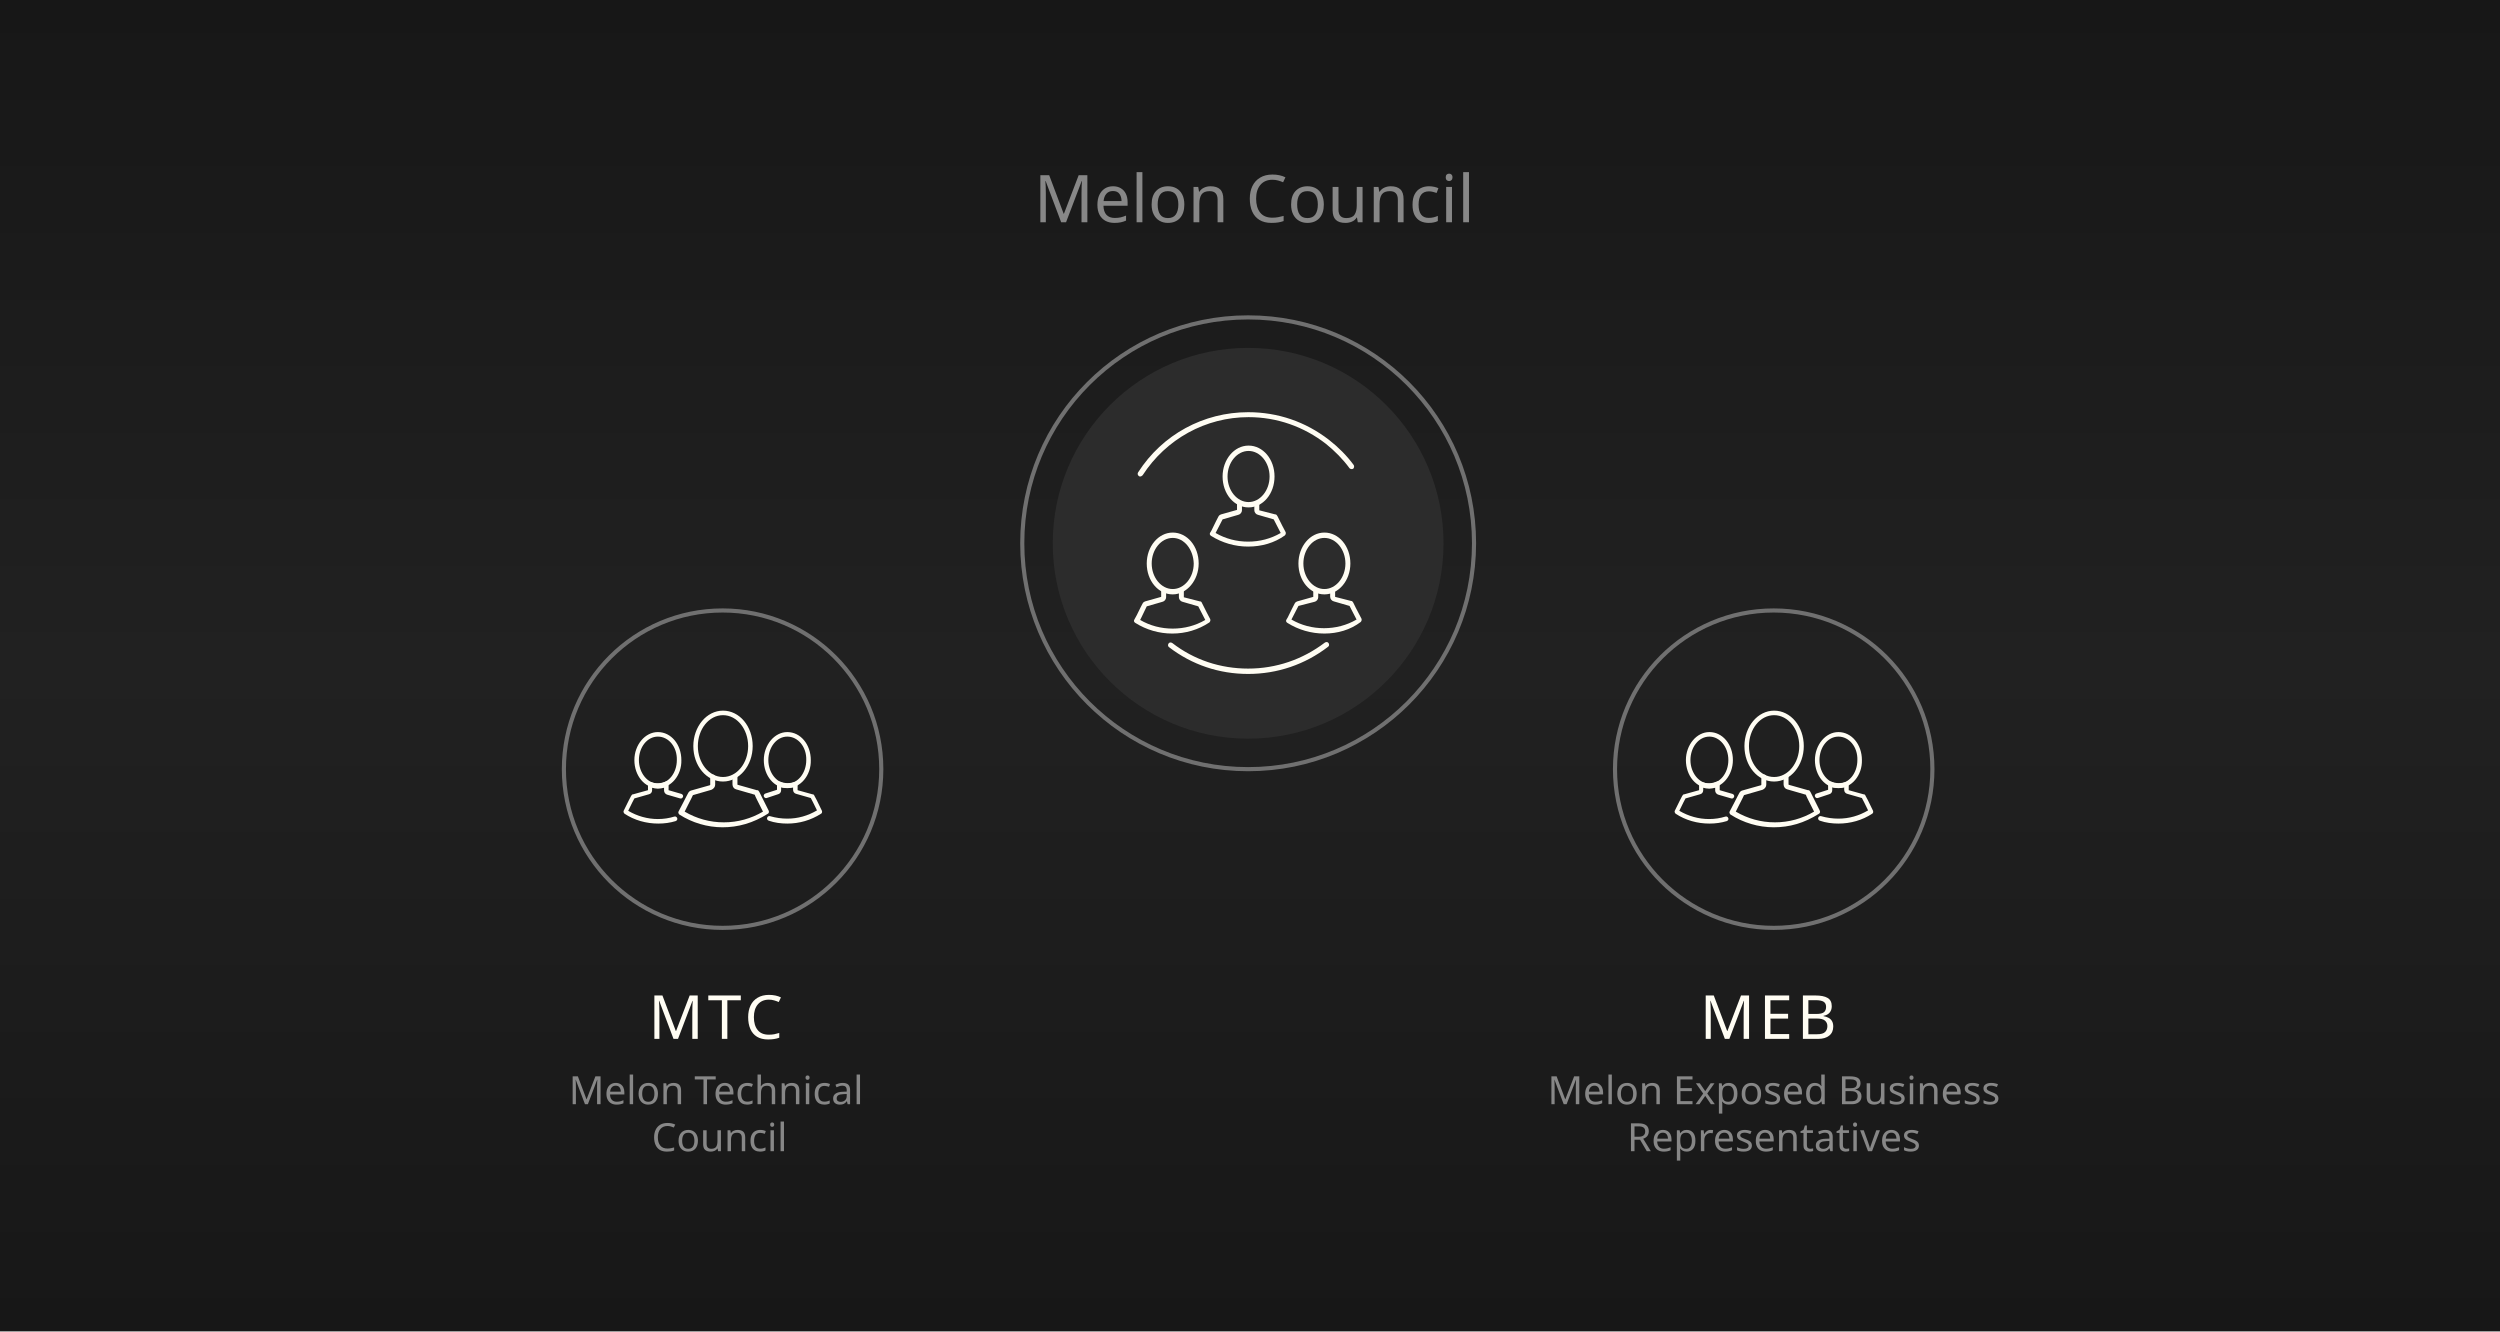
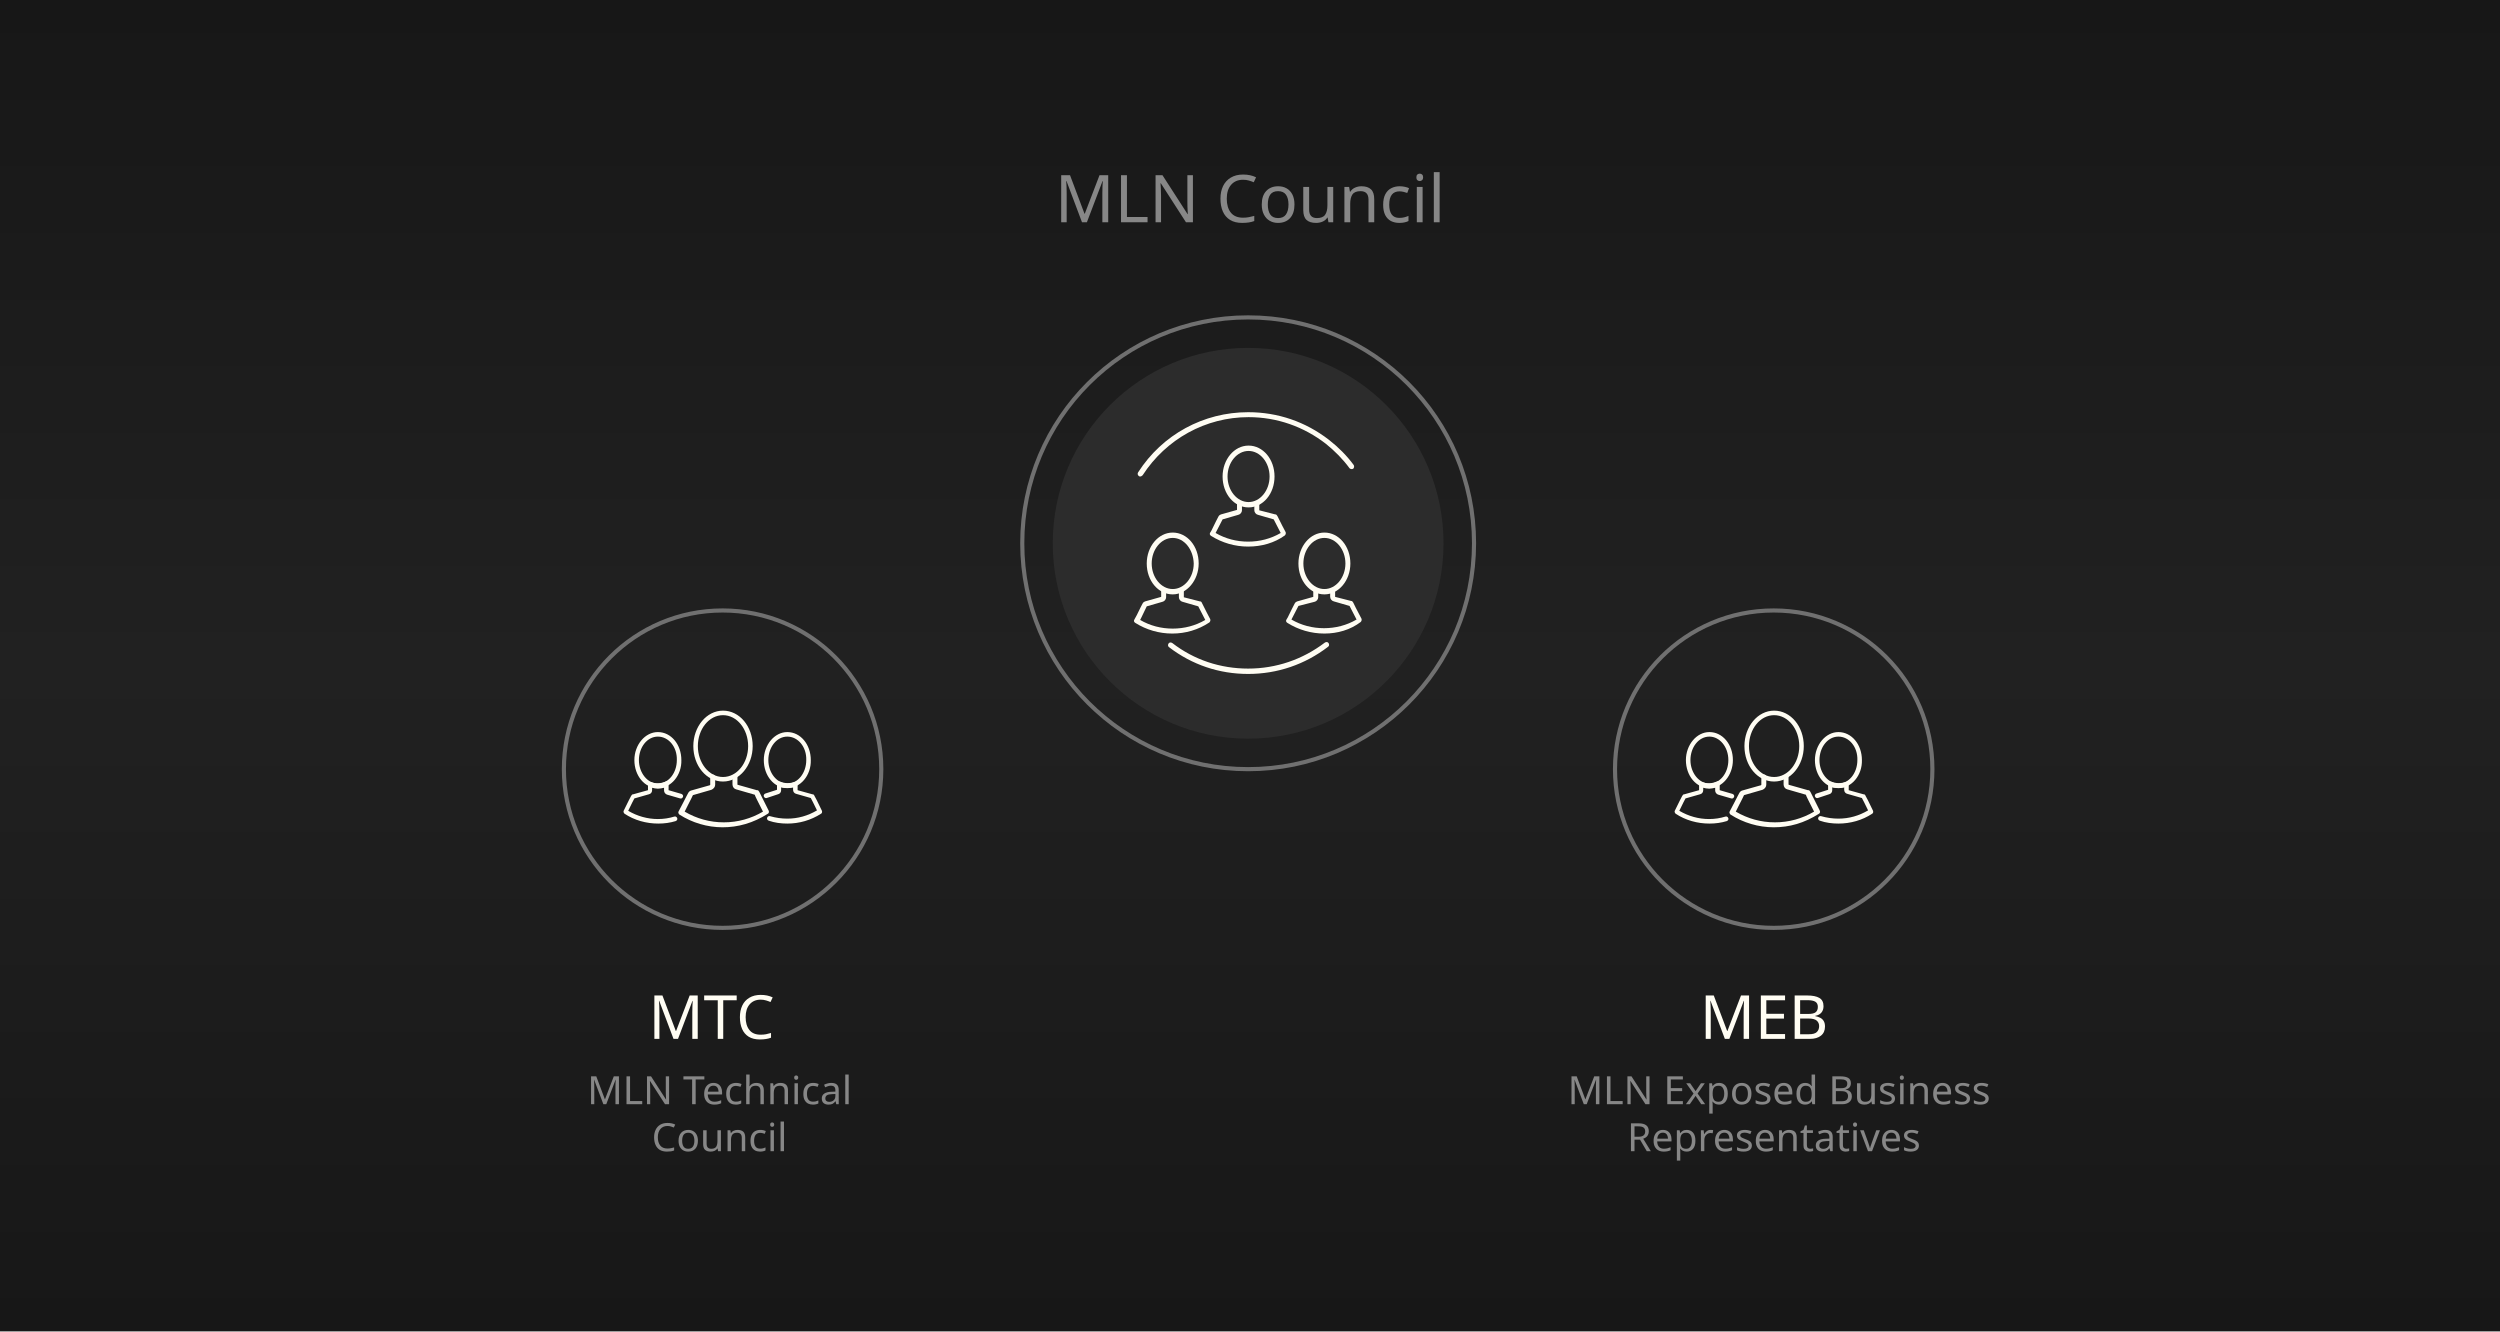
<svg xmlns="http://www.w3.org/2000/svg" version="1.1" id="Layer_1" x="0px" y="0px" viewBox="0 0 606.5 323" style="enable-background:new 0 0 606.5 323;" xml:space="preserve">
  <style type="text/css">
	.st0{display:none;fill:#171717;}
	.st1{display:none;}
	.st2{display:inline;}
	.st3{fill:none;stroke:#2B2B2B;stroke-miterlimit:10;}
	.st4{fill:none;stroke:#2B2B2B;stroke-miterlimit:10;stroke-dasharray:3.002,3.002;}
	.st5{fill:none;stroke:#2B2B2B;stroke-miterlimit:10;stroke-dasharray:3.02,3.02;}
	.st6{fill:none;stroke:#2B2B2B;stroke-miterlimit:10;stroke-dasharray:2.921,2.921;}
	.st7{fill:url(#SVGID_1_);}
	.st8{fill:#878787;}
	.st9{font-family:'SourceSerifPro-Regular';}
	.st10{font-size:16px;}
	.st11{fill:#2C2C2C;}
	.st12{fill:none;stroke:#707070;stroke-miterlimit:10;}
	.st13{fill:#FFFDF3;}
	.st14{font-family:'SourceSerifPro-Semibold';}
	.st15{font-size:14.748px;}
- 	.st16{letter-spacing:1;}
- 	.st17{font-size:9.481px;}
+ 	.st16{font-size:9.481px;}
</style>
  <rect x="-81.7" y="-100.4" class="st0" width="841.9" height="595.3" />
  <g class="st1">
    <g class="st2">
      <polyline class="st3" points="182.1,392.1 182.1,393.6 180.6,393.6   " />
      <line class="st4" x1="177.6" y1="393.6" x2="5" y2="393.6" />
      <polyline class="st3" points="3.5,393.6 2,393.6 2,392.1   " />
      <line class="st5" x1="2" y1="389" x2="2" y2="4" />
      <polyline class="st3" points="2,2.5 2,1 3.5,1   " />
      <line class="st4" x1="6.5" y1="1" x2="179.1" y2="1" />
      <polyline class="st3" points="180.6,1 182.1,1 182.1,2.5   " />
      <line class="st5" x1="182.1" y1="5.5" x2="182.1" y2="390.5" />
    </g>
  </g>
  <g class="st1">
    <g class="st2">
      <polyline class="st3" points="392.5,392.1 392.5,393.6 391,393.6   " />
      <line class="st4" x1="388" y1="393.6" x2="215.4" y2="393.6" />
      <polyline class="st3" points="213.9,393.6 212.4,393.6 212.4,392.1   " />
      <line class="st5" x1="212.4" y1="389" x2="212.4" y2="4" />
      <polyline class="st3" points="212.4,2.5 212.4,1 213.9,1   " />
      <line class="st4" x1="216.9" y1="1" x2="389.5" y2="1" />
      <polyline class="st3" points="391,1 392.5,1 392.5,2.5   " />
      <line class="st5" x1="392.5" y1="5.5" x2="392.5" y2="390.5" />
    </g>
  </g>
  <g class="st1">
    <g class="st2">
      <polyline class="st3" points="534,392.1 534,393.6 532.5,393.6   " />
      <line class="st6" x1="529.6" y1="393.6" x2="425.9" y2="393.6" />
      <polyline class="st3" points="424.4,393.6 422.9,393.6 422.9,392.1   " />
      <line class="st5" x1="422.9" y1="389" x2="422.9" y2="4" />
      <polyline class="st3" points="422.9,2.5 422.9,1 424.4,1   " />
      <line class="st6" x1="427.4" y1="1" x2="531" y2="1" />
      <polyline class="st3" points="532.5,1 534,1 534,2.5   " />
      <line class="st5" x1="534" y1="5.5" x2="534" y2="390.5" />
    </g>
  </g>
  <g class="st1">
    <g class="st2">
      <polyline class="st3" points="676.5,392.1 676.5,393.6 675,393.6   " />
      <line class="st6" x1="672.1" y1="393.6" x2="568.4" y2="393.6" />
      <polyline class="st3" points="566.9,393.6 565.4,393.6 565.4,392.1   " />
      <line class="st5" x1="565.4" y1="389" x2="565.4" y2="4" />
      <polyline class="st3" points="565.4,2.5 565.4,1 566.9,1   " />
      <line class="st6" x1="569.8" y1="1" x2="673.5" y2="1" />
      <polyline class="st3" points="675,1 676.5,1 676.5,2.5   " />
      <line class="st5" x1="676.5" y1="5.5" x2="676.5" y2="390.5" />
    </g>
  </g>
-   <linearGradient id="SVGID_1_" gradientUnits="userSpaceOnUse" x1="303.25" y1="1299.724" x2="303.25" y2="976.724" gradientTransform="matrix(1 0 0 1 0 -976.7244)">
+   <linearGradient id="SVGID_1_" gradientUnits="userSpaceOnUse" x1="303.25" y1="-975.724" x2="303.25" y2="-652.724" gradientTransform="matrix(1 0 0 -1 0 -652.7244)">
    <stop offset="0" style="stop-color:#171717" />
    <stop offset="0.5" style="stop-color:#212121" />
    <stop offset="1" style="stop-color:#171717" />
  </linearGradient>
  <rect class="st7" width="606.5" height="323" />
+   <text transform="matrix(1 0 0 1 255.8989 53.9216)" class="st8 st9 st10">MLN Council</text>
  <g>
-     <text transform="matrix(1 0 0 1 250.8432 53.9216)" class="st8 st9 st10">Melon Council</text>
+     <circle class="st11" cx="302.8" cy="131.8" r="47.4" />
+     <circle class="st12" cx="302.8" cy="131.8" r="54.8" />
    <g>
      <g>
-         <circle class="st11" cx="302.8" cy="131.8" r="47.4" />
-         <circle class="st12" cx="302.8" cy="131.8" r="54.8" />
+         <g>
+           <path class="st13" d="M302.8,132.6c-3.2,0-6.3-0.9-9-2.6c-0.3-0.2-0.4-0.5-0.2-0.8l0.3-0.5c0.8-1.7,1.6-3.2,1.7-3.4      c0.1-0.2,0.2-0.3,0.4-0.4c0.1,0,0.1-0.1,0.2-0.1l3.9-1.1v-1.5c0-0.3,0.3-0.6,0.6-0.6c0.3,0,0.6,0.3,0.6,0.6v1.6      c0,0.5-0.4,1-0.9,1.1l-3.8,1.1c-0.2,0.4-0.9,1.8-1.7,3.3l0,0c2.4,1.4,5.1,2.1,7.9,2.1s5.5-0.7,7.9-2.1c-0.9-1.7-1.5-2.9-1.7-3.3      l-3.8-1.1c-0.5-0.1-0.9-0.6-0.9-1.1v-1.5c0-0.3,0.3-0.6,0.6-0.6c0.3,0,0.6,0.3,0.6,0.6v1.5l3.9,1c0.1,0,0.1,0,0.1,0      c0.1,0,0.3,0.2,0.4,0.4c0.1,0.1,0.8,1.7,2,3.9c0.1,0.3,0,0.6-0.2,0.8C309.2,131.7,306.1,132.6,302.8,132.6z" />
+           <path class="st13" d="M302.9,123.1c-3.5,0-6.3-3.3-6.3-7.5c0-4.1,2.8-7.5,6.3-7.5s6.3,3.3,6.3,7.5      C309.2,119.8,306.4,123.1,302.9,123.1z M302.9,109.4c-2.8,0-5.1,2.8-5.1,6.2c0,3.4,2.3,6.2,5.1,6.2c2.8,0,5.1-2.8,5.1-6.2      C308,112.2,305.7,109.4,302.9,109.4z" />
+         </g>
        <g>
          <g>
-             <g>
-               <path class="st13" d="M302.8,132.6c-3.2,0-6.3-0.9-9-2.6c-0.3-0.2-0.4-0.5-0.2-0.8l0.3-0.5c0.8-1.7,1.6-3.2,1.7-3.4        c0.1-0.2,0.2-0.3,0.4-0.4c0.1,0,0.1-0.1,0.2-0.1l3.9-1.1l0-1.5c0-0.3,0.3-0.6,0.6-0.6c0.3,0,0.6,0.3,0.6,0.6v1.6        c0,0.5-0.4,1-0.9,1.1l-3.8,1.1c-0.2,0.4-0.9,1.8-1.7,3.3l0,0c2.4,1.4,5.1,2.1,7.9,2.1c2.8,0,5.5-0.7,7.9-2.1        c-0.9-1.7-1.5-2.9-1.7-3.3l-3.8-1.1c-0.5-0.1-0.9-0.6-0.9-1.1v-1.5c0-0.3,0.3-0.6,0.6-0.6c0.3,0,0.6,0.3,0.6,0.6v1.5l3.9,1        c0.1,0,0.1,0,0.1,0c0.1,0,0.3,0.2,0.4,0.4c0.1,0.1,0.8,1.7,2,3.9c0.1,0.3,0,0.6-0.2,0.8C309.2,131.7,306.1,132.6,302.8,132.6z        " />
-               <path class="st13" d="M302.9,123.1c-3.5,0-6.3-3.3-6.3-7.5c0-4.1,2.8-7.5,6.3-7.5c3.5,0,6.3,3.3,6.3,7.5        C309.2,119.8,306.4,123.1,302.9,123.1z M302.9,109.4c-2.8,0-5.1,2.8-5.1,6.2c0,3.4,2.3,6.2,5.1,6.2c2.8,0,5.1-2.8,5.1-6.2        C308,112.2,305.7,109.4,302.9,109.4z" />
-             </g>
-             <g>
-               <g>
-                 <path class="st13" d="M321.3,153.7c-3.2,0-6.3-0.9-9-2.6c-0.3-0.2-0.4-0.5-0.2-0.8l0.3-0.5c0.8-1.7,1.6-3.2,1.7-3.4         c0.1-0.2,0.2-0.3,0.4-0.4c0.1,0,0.1-0.1,0.2-0.1l3.9-1.1l0-1.5c0-0.3,0.3-0.6,0.6-0.6c0.3,0,0.6,0.3,0.6,0.6v1.6         c0,0.5-0.4,1-0.9,1.1L315,147c-0.2,0.4-0.9,1.8-1.7,3.3l0,0c2.4,1.4,5.1,2.1,7.9,2.1c2.8,0,5.5-0.7,7.9-2.1         c-0.9-1.7-1.5-2.9-1.7-3.3l-3.8-1.1c-0.5-0.1-0.9-0.6-0.9-1.1v-1.5c0-0.3,0.3-0.6,0.6-0.6s0.6,0.3,0.6,0.6v1.5l3.9,1         c0.1,0,0.1,0,0.1,0c0.1,0,0.3,0.2,0.4,0.4c0.1,0.2,0.8,1.7,2,3.9c0.1,0.3,0,0.6-0.2,0.8C327.6,152.8,324.5,153.7,321.3,153.7         z" />
-                 <path class="st13" d="M321.3,144.2c-3.5,0-6.3-3.3-6.3-7.5c0-4.1,2.8-7.5,6.3-7.5c3.5,0,6.3,3.3,6.3,7.5         C327.6,140.8,324.8,144.2,321.3,144.2z M321.3,130.5c-2.8,0-5.1,2.8-5.1,6.2c0,3.4,2.3,6.2,5.1,6.2c2.8,0,5.1-2.8,5.1-6.2         C326.4,133.3,324.1,130.5,321.3,130.5z" />
-               </g>
-               <g>
-                 <path class="st13" d="M284.4,153.7c-3.2,0-6.3-0.9-9-2.6c-0.3-0.2-0.4-0.5-0.2-0.8l0.6-1.1c0.7-1.4,1.3-2.7,1.4-2.8         c0.1-0.2,0.2-0.3,0.4-0.4c0.1,0,0.1-0.1,0.2-0.1l3.9-1.1l0-1.5c0-0.3,0.3-0.6,0.6-0.6c0.3,0,0.6,0.3,0.6,0.6v1.6         c0,0.5-0.4,1-0.9,1.1l-3.8,1.1c-0.2,0.4-0.7,1.4-1.3,2.7l-0.3,0.6c2.4,1.4,5.1,2.1,7.9,2.1c2.8,0,5.5-0.7,7.9-2.1         c-0.9-1.7-1.5-2.9-1.7-3.3l-3.8-1.1c-0.5-0.1-0.9-0.6-0.9-1.1v-1.5c0-0.3,0.3-0.6,0.6-0.6c0.3,0,0.6,0.3,0.6,0.6v1.5l3.9,1         c0.1,0,0.1,0,0.1,0c0.1,0,0.3,0.1,0.4,0.4c0.1,0.1,0.8,1.7,2,3.9c0.1,0.3,0,0.6-0.2,0.8C290.7,152.8,287.6,153.7,284.4,153.7         z" />
-                 <path class="st13" d="M284.5,144.2c-3.5,0-6.3-3.3-6.3-7.5c0-4.1,2.8-7.5,6.3-7.5s6.3,3.3,6.3,7.5         C290.8,140.8,287.9,144.2,284.5,144.2z M284.5,130.5c-2.8,0-5.1,2.8-5.1,6.2c0,3.4,2.3,6.2,5.1,6.2c2.8,0,5.1-2.8,5.1-6.2         C289.5,133.3,287.3,130.5,284.5,130.5z" />
-               </g>
-             </g>
-           </g>
-           <path class="st13" d="M302.8,163.5c-7,0-13.6-2.2-19.2-6.5c-0.3-0.2-0.3-0.6-0.1-0.9c0.2-0.3,0.6-0.3,0.9-0.1      c5.3,4.1,11.7,6.2,18.4,6.2c6.8,0,13.2-2.2,18.6-6.3c0.3-0.2,0.7-0.2,0.9,0.1c0.2,0.3,0.2,0.7-0.1,0.9      C316.6,161.2,309.9,163.5,302.8,163.5z" />
-           <path class="st13" d="M276.6,115.6c-0.1,0-0.2,0-0.3-0.1c-0.3-0.2-0.4-0.6-0.2-0.9c5.9-9.2,15.9-14.6,26.7-14.6      c7.2,0,13.9,2.3,19.6,6.7c2.3,1.8,4.3,3.8,6,6.1c0.2,0.3,0.1,0.7-0.1,0.9c-0.3,0.2-0.7,0.1-0.9-0.1c-1.6-2.2-3.6-4.2-5.7-5.9      c-5.4-4.2-11.9-6.5-18.8-6.5c-10.4,0-20,5.3-25.7,14.1C277,115.5,276.8,115.6,276.6,115.6z" />
-         </g>
-       </g>
-       <text transform="matrix(1 0 0 1 157.3145 252.0317)" class="st13 st14 st15 st16">MTC</text>
-       <text transform="matrix(1 0 0 1 138.0068 267.8862)">
-         <tspan x="0" y="0" class="st8 st9 st17">Melon Technical</tspan>
-         <tspan x="20.1" y="11.4" class="st8 st9 st17">Council</tspan>
-       </text>
-       <text transform="matrix(1 0 0 1 412.3691 252.0317)" class="st13 st14 st15 st16">MEB</text>
-       <text transform="matrix(1 0 0 1 375.4482 267.8862)">
-         <tspan x="0" y="0" class="st8 st9 st17">Melon Exposed Business</tspan>
-         <tspan x="19.3" y="11.4" class="st8 st9 st17">Representatives</tspan>
-       </text>
-       <g>
-         <circle class="st12" cx="175.3" cy="186.6" r="38.5" />
-         <g>
-           <g>
-             <path class="st13" d="M191,199.8c-1.5,0-3.1-0.2-4.5-0.7c-0.3-0.1-0.5-0.4-0.4-0.7c0.1-0.3,0.4-0.5,0.7-0.4       c1.4,0.4,2.8,0.6,4.2,0.6c2.6,0,5-0.7,7.2-2c-0.8-1.6-1.3-2.7-1.5-3l-3.5-1c-0.5-0.1-0.8-0.5-0.8-1v-0.6c-1,0.2-1.9,0.2-2.9,0       v0.7c0,0.5-0.3,0.9-0.8,1l-2.7,0.9c-0.3,0.1-0.6-0.1-0.7-0.4c-0.1-0.3,0.1-0.6,0.4-0.7l2.8-0.9l0-1.4c0-0.2,0.1-0.4,0.2-0.5       c0.2-0.1,0.3-0.1,0.5-0.1c1.2,0.5,2.4,0.5,3.6,0.1c0.2-0.1,0.4,0,0.5,0.1c0.1,0.1,0.2,0.3,0.2,0.5v1.4l3.6,1c0,0,0.1,0,0.1,0       c0.1,0,0.3,0.1,0.4,0.4c0.1,0.1,0.8,1.5,1.8,3.6c0.1,0.3,0,0.6-0.2,0.7C196.7,199,193.9,199.8,191,199.8z" />
-             <path class="st13" d="M191,191.2c-3.2,0-5.7-3-5.7-6.8c0-3.7,2.6-6.8,5.7-6.8c3.2,0,5.7,3,5.7,6.8       C196.8,188.1,194.2,191.2,191,191.2z M191,178.7c-2.6,0-4.6,2.6-4.6,5.7c0,3.1,2.1,5.7,4.6,5.7c2.6,0,4.6-2.6,4.6-5.7       C195.7,181.2,193.6,178.7,191,178.7z" />
+             <path class="st13" d="M321.3,153.7c-3.2,0-6.3-0.9-9-2.6c-0.3-0.2-0.4-0.5-0.2-0.8l0.3-0.5c0.8-1.7,1.6-3.2,1.7-3.4       s0.2-0.3,0.4-0.4c0.1,0,0.1-0.1,0.2-0.1l3.9-1.1v-1.5c0-0.3,0.3-0.6,0.6-0.6c0.3,0,0.6,0.3,0.6,0.6v1.6c0,0.5-0.4,1-0.9,1.1       l-3.9,1c-0.2,0.4-0.9,1.8-1.7,3.3l0,0c2.4,1.4,5.1,2.1,7.9,2.1s5.5-0.7,7.9-2.1c-0.9-1.7-1.5-2.9-1.7-3.3l-3.8-1.1       c-0.5-0.1-0.9-0.6-0.9-1.1v-1.5c0-0.3,0.3-0.6,0.6-0.6s0.6,0.3,0.6,0.6v1.5l3.9,1c0.1,0,0.1,0,0.1,0c0.1,0,0.3,0.2,0.4,0.4       s0.8,1.7,2,3.9c0.1,0.3,0,0.6-0.2,0.8C327.6,152.8,324.5,153.7,321.3,153.7z" />
+             <path class="st13" d="M321.3,144.2c-3.5,0-6.3-3.3-6.3-7.5c0-4.1,2.8-7.5,6.3-7.5s6.3,3.3,6.3,7.5       C327.6,140.8,324.8,144.2,321.3,144.2z M321.3,130.5c-2.8,0-5.1,2.8-5.1,6.2s2.3,6.2,5.1,6.2c2.8,0,5.1-2.8,5.1-6.2       S324.1,130.5,321.3,130.5z" />
          </g>
          <g>
-             <path class="st13" d="M159.7,199.8c-2.9,0-5.8-0.8-8.2-2.4c-0.2-0.2-0.3-0.5-0.2-0.7c1-2.1,1.7-3.4,1.8-3.6       c0.1-0.2,0.3-0.4,0.4-0.4c0,0,0.1,0,0.1,0l3.6-1l0-1.4c0-0.2,0.1-0.4,0.2-0.5c0.1-0.1,0.3-0.1,0.5-0.1c1.2,0.5,2.4,0.4,3.6-0.1       c0.2-0.1,0.4-0.1,0.5,0.1c0.2,0.1,0.2,0.3,0.2,0.5v1.5l3.1,0.9c0.3,0.1,0.5,0.4,0.4,0.7c-0.1,0.3-0.4,0.5-0.7,0.4l-3.1-0.9       c-0.4-0.1-0.8-0.5-0.8-1v-0.7c-1,0.3-2,0.3-2.9,0v0.6c0,0.5-0.3,0.9-0.8,1l-3.5,1c-0.2,0.3-0.7,1.4-1.5,3c2.2,1.3,4.7,2,7.2,2       c1.4,0,2.7-0.2,4-0.6c0.3-0.1,0.6,0.1,0.7,0.4c0.1,0.3-0.1,0.6-0.4,0.7C162.6,199.6,161.2,199.8,159.7,199.8z" />
-             <path class="st13" d="M159.6,191.2c-3.2,0-5.7-3-5.7-6.8c0-3.7,2.6-6.8,5.7-6.8c3.2,0,5.7,3,5.7,6.8       C165.4,188.1,162.8,191.2,159.6,191.2z M159.6,178.7c-2.6,0-4.6,2.6-4.6,5.7c0,3.1,2.1,5.7,4.6,5.7c2.6,0,4.6-2.6,4.6-5.7       C164.3,181.2,162.2,178.7,159.6,178.7z" />
-           </g>
-           <g>
-             <path class="st13" d="M175.3,200.7c-3.7,0-7.4-1.1-10.5-3.1c-0.2-0.2-0.3-0.5-0.2-0.7l1.1-2.1c0.7-1.3,1.2-2.4,1.3-2.5       c0.1-0.1,0.2-0.3,0.4-0.4c0.1,0,0.1-0.1,0.2-0.1l4.6-1.3c0,0,0.1-0.1,0.1-0.1v-1.9c0-0.3,0.2-0.6,0.6-0.6       c0.3,0,0.6,0.2,0.6,0.6v1.9c0,0.5-0.4,1-0.9,1.2l-4.5,1.3c-0.1,0.3-0.6,1.2-1.2,2.4l-0.8,1.6c2.9,1.7,6.1,2.6,9.5,2.6       c3.4,0,6.6-0.9,9.5-2.6c-1.1-2.2-1.9-3.7-2-4.1l-4.5-1.3c-0.5-0.1-0.9-0.6-0.9-1.2v-1.8c0-0.3,0.2-0.6,0.6-0.6       c0.3,0,0.6,0.2,0.6,0.6v1.8c0,0,0,0.1,0.1,0.1l4.6,1.3c0.1,0,0.1,0,0.2,0c0.1,0,0.3,0.2,0.4,0.4c0.1,0.2,1,2,2.3,4.6       c0.1,0.3,0,0.6-0.2,0.7C182.7,199.7,179,200.7,175.3,200.7z" />
-             <path class="st13" d="M175.4,189.6c-4,0-7.2-3.8-7.2-8.6c0-4.7,3.2-8.6,7.2-8.6c4,0,7.2,3.8,7.2,8.6       C182.6,185.7,179.4,189.6,175.4,189.6z M175.4,173.5c-3.4,0-6.1,3.4-6.1,7.5c0,4.1,2.7,7.5,6.1,7.5c3.4,0,6.1-3.4,6.1-7.5       C181.5,176.9,178.8,173.5,175.4,173.5z" />
+             <path class="st13" d="M284.4,153.7c-3.2,0-6.3-0.9-9-2.6c-0.3-0.2-0.4-0.5-0.2-0.8l0.6-1.1c0.7-1.4,1.3-2.7,1.4-2.8       c0.1-0.2,0.2-0.3,0.4-0.4c0.1,0,0.1-0.1,0.2-0.1l3.9-1.1v-1.5c0-0.3,0.3-0.6,0.6-0.6c0.3,0,0.6,0.3,0.6,0.6v1.6       c0,0.5-0.4,1-0.9,1.1l-3.8,1.1c-0.2,0.4-0.7,1.4-1.3,2.7l-0.3,0.6c2.4,1.4,5.1,2.1,7.9,2.1s5.5-0.7,7.9-2.1       c-0.9-1.7-1.5-2.9-1.7-3.3l-3.8-1.1c-0.5-0.1-0.9-0.6-0.9-1.1v-1.5c0-0.3,0.3-0.6,0.6-0.6c0.3,0,0.6,0.3,0.6,0.6v1.5l3.9,1       c0.1,0,0.1,0,0.1,0c0.1,0,0.3,0.1,0.4,0.4c0.1,0.1,0.8,1.7,2,3.9c0.1,0.3,0,0.6-0.2,0.8C290.7,152.8,287.6,153.7,284.4,153.7z" />
+             <path class="st13" d="M284.5,144.2c-3.5,0-6.3-3.3-6.3-7.5c0-4.1,2.8-7.5,6.3-7.5s6.3,3.3,6.3,7.5       C290.8,140.8,287.9,144.2,284.5,144.2z M284.5,130.5c-2.8,0-5.1,2.8-5.1,6.2s2.3,6.2,5.1,6.2c2.8,0,5.1-2.8,5.1-6.2       C289.5,133.3,287.3,130.5,284.5,130.5z" />
          </g>
        </g>
      </g>
+       <path class="st13" d="M302.8,163.5c-7,0-13.6-2.2-19.2-6.5c-0.3-0.2-0.3-0.6-0.1-0.9c0.2-0.3,0.6-0.3,0.9-0.1    c5.3,4.1,11.7,6.2,18.4,6.2c6.8,0,13.2-2.2,18.6-6.3c0.3-0.2,0.7-0.2,0.9,0.1c0.2,0.3,0.2,0.7-0.1,0.9    C316.6,161.2,309.9,163.5,302.8,163.5z" />
+       <path class="st13" d="M276.6,115.6c-0.1,0-0.2,0-0.3-0.1c-0.3-0.2-0.4-0.6-0.2-0.9c5.9-9.2,15.9-14.6,26.7-14.6    c7.2,0,13.9,2.3,19.6,6.7c2.3,1.8,4.3,3.8,6,6.1c0.2,0.3,0.1,0.7-0.1,0.9c-0.3,0.2-0.7,0.1-0.9-0.1c-1.6-2.2-3.6-4.2-5.7-5.9    c-5.4-4.2-11.9-6.5-18.8-6.5c-10.4,0-20,5.3-25.7,14.1C277,115.5,276.8,115.6,276.6,115.6z" />
+     </g>
+   </g>
+   <text transform="matrix(1 0 0 1 157.3145 252.0317)" class="st13 st14 st15">MTC</text>
+   <text transform="matrix(1 0 0 1 142.4678 267.8862)" class="st8 st9 st16">MLN Technical</text>
+   <text transform="matrix(1 0 0 1 158.1068 279.2862)" class="st8 st9 st16">Council</text>
+   <text transform="matrix(1 0 0 1 412.3691 252.0317)" class="st13 st14 st15">MEB</text>
+   <text transform="matrix(1 0 0 1 380.3218 267.8862)" class="st8 st9 st16">MLN Exposed Business</text>
+   <text transform="matrix(1 0 0 1 394.7482 279.2862)" class="st8 st9 st16">Representatives</text>
+   <g>
+     <circle class="st12" cx="175.3" cy="186.6" r="38.5" />
+     <g>
      <g>
-         <circle class="st12" cx="430.3" cy="186.6" r="38.5" />
-         <g>
-           <g>
-             <path class="st13" d="M446,199.8c-1.5,0-3.1-0.2-4.5-0.7c-0.3-0.1-0.5-0.4-0.4-0.7c0.1-0.3,0.4-0.5,0.7-0.4       c1.4,0.4,2.8,0.6,4.2,0.6c2.6,0,5-0.7,7.2-2c-0.8-1.6-1.3-2.7-1.5-3l-3.5-1c-0.5-0.1-0.8-0.5-0.8-1v-0.6c-1,0.2-1.9,0.2-2.9,0       v0.7c0,0.5-0.3,0.9-0.8,1l-2.7,0.9c-0.3,0.1-0.6-0.1-0.7-0.4c-0.1-0.3,0.1-0.6,0.4-0.7l2.8-0.9l0-1.4c0-0.2,0.1-0.4,0.2-0.5       c0.2-0.1,0.3-0.1,0.5-0.1c1.2,0.5,2.4,0.5,3.6,0.1c0.2-0.1,0.4,0,0.5,0.1c0.1,0.1,0.2,0.3,0.2,0.5v1.4l3.6,1c0,0,0.1,0,0.1,0       c0.1,0,0.3,0.1,0.4,0.4c0.1,0.1,0.8,1.5,1.8,3.6c0.1,0.3,0,0.6-0.2,0.7C451.8,199,448.9,199.8,446,199.8z" />
-             <path class="st13" d="M446,191.2c-3.2,0-5.7-3-5.7-6.8c0-3.7,2.6-6.8,5.7-6.8c3.2,0,5.7,3,5.7,6.8       C451.8,188.1,449.2,191.2,446,191.2z M446,178.7c-2.6,0-4.6,2.6-4.6,5.7c0,3.1,2.1,5.7,4.6,5.7c2.6,0,4.6-2.6,4.6-5.7       C450.7,181.2,448.6,178.7,446,178.7z" />
-           </g>
-           <g>
-             <path class="st13" d="M414.7,199.8c-2.9,0-5.8-0.8-8.2-2.4c-0.2-0.2-0.3-0.5-0.2-0.7c1-2.1,1.7-3.4,1.8-3.6       c0.1-0.2,0.3-0.4,0.4-0.4c0,0,0.1,0,0.1,0l3.6-1l0-1.4c0-0.2,0.1-0.4,0.2-0.5c0.1-0.1,0.3-0.1,0.5-0.1c1.2,0.5,2.4,0.4,3.6-0.1       c0.2-0.1,0.4-0.1,0.5,0.1c0.2,0.1,0.2,0.3,0.2,0.5v1.5l3.1,0.9c0.3,0.1,0.5,0.4,0.4,0.7c-0.1,0.3-0.4,0.5-0.7,0.4l-3.1-0.9       c-0.4-0.1-0.8-0.5-0.8-1v-0.7c-1,0.3-2,0.3-2.9,0v0.6c0,0.5-0.3,0.9-0.8,1l-3.5,1c-0.2,0.3-0.7,1.4-1.5,3c2.2,1.3,4.7,2,7.2,2       c1.4,0,2.7-0.2,4-0.6c0.3-0.1,0.6,0.1,0.7,0.4c0.1,0.3-0.1,0.6-0.4,0.7C417.6,199.6,416.2,199.8,414.7,199.8z" />
-             <path class="st13" d="M414.7,191.2c-3.2,0-5.7-3-5.7-6.8c0-3.7,2.6-6.8,5.7-6.8c3.2,0,5.7,3,5.7,6.8       C420.4,188.1,417.8,191.2,414.7,191.2z M414.7,178.7c-2.6,0-4.6,2.6-4.6,5.7c0,3.1,2.1,5.7,4.6,5.7c2.6,0,4.6-2.6,4.6-5.7       C419.3,181.2,417.2,178.7,414.7,178.7z" />
-           </g>
-           <g>
-             <path class="st13" d="M430.3,200.7c-3.7,0-7.4-1.1-10.5-3.1c-0.2-0.2-0.3-0.5-0.2-0.7l1.1-2.1c0.7-1.3,1.2-2.4,1.3-2.5       c0.1-0.1,0.2-0.3,0.4-0.4c0.1,0,0.1-0.1,0.2-0.1l4.6-1.3c0,0,0.1-0.1,0.1-0.1v-1.9c0-0.3,0.2-0.6,0.6-0.6s0.6,0.2,0.6,0.6v1.9       c0,0.5-0.4,1-0.9,1.2l-4.5,1.3c-0.1,0.3-0.6,1.2-1.2,2.4l-0.8,1.6c2.9,1.7,6.1,2.6,9.5,2.6c3.4,0,6.6-0.9,9.5-2.6       c-1.1-2.2-1.9-3.7-2-4.1l-4.5-1.3c-0.5-0.1-0.9-0.6-0.9-1.2v-1.8c0-0.3,0.2-0.6,0.6-0.6c0.3,0,0.6,0.2,0.6,0.6v1.8       c0,0,0,0.1,0.1,0.1l4.6,1.3c0.1,0,0.1,0,0.2,0c0.1,0,0.3,0.2,0.4,0.4c0.1,0.2,1,2,2.3,4.6c0.1,0.3,0,0.6-0.2,0.7       C437.7,199.7,434.1,200.7,430.3,200.7z" />
-             <path class="st13" d="M430.4,189.6c-4,0-7.2-3.8-7.2-8.6c0-4.7,3.2-8.6,7.2-8.6c4,0,7.2,3.8,7.2,8.6       C437.6,185.7,434.4,189.6,430.4,189.6z M430.4,173.5c-3.4,0-6.1,3.4-6.1,7.5c0,4.1,2.7,7.5,6.1,7.5c3.4,0,6.1-3.4,6.1-7.5       C436.5,176.9,433.8,173.5,430.4,173.5z" />
-           </g>
-         </g>
+         <path class="st13" d="M191,199.8c-1.5,0-3.1-0.2-4.5-0.7c-0.3-0.1-0.5-0.4-0.4-0.7s0.4-0.5,0.7-0.4c1.4,0.4,2.8,0.6,4.2,0.6     c2.6,0,5-0.7,7.2-2c-0.8-1.6-1.3-2.7-1.5-3l-3.5-1c-0.5-0.1-0.8-0.5-0.8-1V191c-1,0.2-1.9,0.2-2.9,0v0.7c0,0.5-0.3,0.9-0.8,1     l-2.7,0.9c-0.3,0.1-0.6-0.1-0.7-0.4c-0.1-0.3,0.1-0.6,0.4-0.7l2.8-0.9v-1.4c0-0.2,0.1-0.4,0.2-0.5c0.2-0.1,0.3-0.1,0.5-0.1     c1.2,0.5,2.4,0.5,3.6,0.1c0.2-0.1,0.4,0,0.5,0.1s0.2,0.3,0.2,0.5v1.4l3.6,1h0.1c0.1,0,0.3,0.1,0.4,0.4c0.1,0.1,0.8,1.5,1.8,3.6     c0.1,0.3,0,0.6-0.2,0.7C196.7,199,193.9,199.8,191,199.8z" />
+         <path class="st13" d="M191,191.2c-3.2,0-5.7-3-5.7-6.8c0-3.7,2.6-6.8,5.7-6.8c3.2,0,5.7,3,5.7,6.8     C196.8,188.1,194.2,191.2,191,191.2z M191,178.7c-2.6,0-4.6,2.6-4.6,5.7c0,3.1,2.1,5.7,4.6,5.7c2.6,0,4.6-2.6,4.6-5.7     C195.7,181.2,193.6,178.7,191,178.7z" />
+       </g>
+       <g>
+         <path class="st13" d="M159.7,199.8c-2.9,0-5.8-0.8-8.2-2.4c-0.2-0.2-0.3-0.5-0.2-0.7c1-2.1,1.7-3.4,1.8-3.6     c0.1-0.2,0.3-0.4,0.4-0.4h0.1l3.6-1v-1.4c0-0.2,0.1-0.4,0.2-0.5c0.1-0.1,0.3-0.1,0.5-0.1c1.2,0.5,2.4,0.4,3.6-0.1     c0.2-0.1,0.4-0.1,0.5,0.1c0.2,0.1,0.2,0.3,0.2,0.5v1.5l3.1,0.9c0.3,0.1,0.5,0.4,0.4,0.7s-0.4,0.5-0.7,0.4l-3.1-0.9     c-0.4-0.1-0.8-0.5-0.8-1v-0.7c-1,0.3-2,0.3-2.9,0v0.6c0,0.5-0.3,0.9-0.8,1l-3.5,1c-0.2,0.3-0.7,1.4-1.5,3c2.2,1.3,4.7,2,7.2,2     c1.4,0,2.7-0.2,4-0.6c0.3-0.1,0.6,0.1,0.7,0.4c0.1,0.3-0.1,0.6-0.4,0.7C162.6,199.6,161.2,199.8,159.7,199.8z" />
+         <path class="st13" d="M159.6,191.2c-3.2,0-5.7-3-5.7-6.8c0-3.7,2.6-6.8,5.7-6.8c3.2,0,5.7,3,5.7,6.8     C165.4,188.1,162.8,191.2,159.6,191.2z M159.6,178.7c-2.6,0-4.6,2.6-4.6,5.7c0,3.1,2.1,5.7,4.6,5.7c2.6,0,4.6-2.6,4.6-5.7     C164.3,181.2,162.2,178.7,159.6,178.7z" />
+       </g>
+       <g>
+         <path class="st13" d="M175.3,200.7c-3.7,0-7.4-1.1-10.5-3.1c-0.2-0.2-0.3-0.5-0.2-0.7l1.1-2.1c0.7-1.3,1.2-2.4,1.3-2.5     s0.2-0.3,0.4-0.4c0.1,0,0.1-0.1,0.2-0.1l4.6-1.3l0.1-0.1v-1.9c0-0.3,0.2-0.6,0.6-0.6c0.3,0,0.6,0.2,0.6,0.6v1.9     c0,0.5-0.4,1-0.9,1.2l-4.5,1.3c-0.1,0.3-0.6,1.2-1.2,2.4l-0.8,1.6c2.9,1.7,6.1,2.6,9.5,2.6s6.6-0.9,9.5-2.6     c-1.1-2.2-1.9-3.7-2-4.1l-4.5-1.3c-0.5-0.1-0.9-0.6-0.9-1.2v-1.8c0-0.3,0.2-0.6,0.6-0.6c0.3,0,0.6,0.2,0.6,0.6v1.8     c0,0,0,0.1,0.1,0.1l4.6,1.3c0.1,0,0.1,0,0.2,0c0.1,0,0.3,0.2,0.4,0.4c0.1,0.2,1,2,2.3,4.6c0.1,0.3,0,0.6-0.2,0.7     C182.7,199.7,179,200.7,175.3,200.7z" />
+         <path class="st13" d="M175.4,189.6c-4,0-7.2-3.8-7.2-8.6c0-4.7,3.2-8.6,7.2-8.6s7.2,3.8,7.2,8.6     C182.6,185.7,179.4,189.6,175.4,189.6z M175.4,173.5c-3.4,0-6.1,3.4-6.1,7.5s2.7,7.5,6.1,7.5c3.4,0,6.1-3.4,6.1-7.5     S178.8,173.5,175.4,173.5z" />
+       </g>
+     </g>
+   </g>
+   <g>
+     <circle class="st12" cx="430.3" cy="186.6" r="38.5" />
+     <g>
+       <g>
+         <path class="st13" d="M446,199.8c-1.5,0-3.1-0.2-4.5-0.7c-0.3-0.1-0.5-0.4-0.4-0.7s0.4-0.5,0.7-0.4c1.4,0.4,2.8,0.6,4.2,0.6     c2.6,0,5-0.7,7.2-2c-0.8-1.6-1.3-2.7-1.5-3l-3.5-1c-0.5-0.1-0.8-0.5-0.8-1V191c-1,0.2-1.9,0.2-2.9,0v0.7c0,0.5-0.3,0.9-0.8,1     l-2.7,0.9c-0.3,0.1-0.6-0.1-0.7-0.4c-0.1-0.3,0.1-0.6,0.4-0.7l2.8-0.9v-1.4c0-0.2,0.1-0.4,0.2-0.5c0.2-0.1,0.3-0.1,0.5-0.1     c1.2,0.5,2.4,0.5,3.6,0.1c0.2-0.1,0.4,0,0.5,0.1s0.2,0.3,0.2,0.5v1.4l3.6,1h0.1c0.1,0,0.3,0.1,0.4,0.4c0.1,0.1,0.8,1.5,1.8,3.6     c0.1,0.3,0,0.6-0.2,0.7C451.8,199,448.9,199.8,446,199.8z" />
+         <path class="st13" d="M446,191.2c-3.2,0-5.7-3-5.7-6.8c0-3.7,2.6-6.8,5.7-6.8c3.2,0,5.7,3,5.7,6.8     C451.8,188.1,449.2,191.2,446,191.2z M446,178.7c-2.6,0-4.6,2.6-4.6,5.7c0,3.1,2.1,5.7,4.6,5.7c2.6,0,4.6-2.6,4.6-5.7     C450.7,181.2,448.6,178.7,446,178.7z" />
+       </g>
+       <g>
+         <path class="st13" d="M414.7,199.8c-2.9,0-5.8-0.8-8.2-2.4c-0.2-0.2-0.3-0.5-0.2-0.7c1-2.1,1.7-3.4,1.8-3.6     c0.1-0.2,0.3-0.4,0.4-0.4h0.1l3.6-1v-1.4c0-0.2,0.1-0.4,0.2-0.5s0.3-0.1,0.5-0.1c1.2,0.5,2.4,0.4,3.6-0.1     c0.2-0.1,0.4-0.1,0.5,0.1c0.2,0.1,0.2,0.3,0.2,0.5v1.5l3.1,0.9c0.3,0.1,0.5,0.4,0.4,0.7s-0.4,0.5-0.7,0.4l-3.1-0.9     c-0.4-0.1-0.8-0.5-0.8-1v-0.7c-1,0.3-2,0.3-2.9,0v0.6c0,0.5-0.3,0.9-0.8,1l-3.5,1c-0.2,0.3-0.7,1.4-1.5,3c2.2,1.3,4.7,2,7.2,2     c1.4,0,2.7-0.2,4-0.6c0.3-0.1,0.6,0.1,0.7,0.4c0.1,0.3-0.1,0.6-0.4,0.7C417.6,199.6,416.2,199.8,414.7,199.8z" />
+         <path class="st13" d="M414.7,191.2c-3.2,0-5.7-3-5.7-6.8c0-3.7,2.6-6.8,5.7-6.8c3.2,0,5.7,3,5.7,6.8     C420.4,188.1,417.8,191.2,414.7,191.2z M414.7,178.7c-2.6,0-4.6,2.6-4.6,5.7c0,3.1,2.1,5.7,4.6,5.7c2.6,0,4.6-2.6,4.6-5.7     C419.3,181.2,417.2,178.7,414.7,178.7z" />
+       </g>
+       <g>
+         <path class="st13" d="M430.3,200.7c-3.7,0-7.4-1.1-10.5-3.1c-0.2-0.2-0.3-0.5-0.2-0.7l1.1-2.1c0.7-1.3,1.2-2.4,1.3-2.5     c0.1-0.1,0.2-0.3,0.4-0.4c0.1,0,0.1-0.1,0.2-0.1l4.6-1.3l0.1-0.1v-1.9c0-0.3,0.2-0.6,0.6-0.6s0.6,0.2,0.6,0.6v1.9     c0,0.5-0.4,1-0.9,1.2l-4.5,1.3c-0.1,0.3-0.6,1.2-1.2,2.4l-0.8,1.6c2.9,1.7,6.1,2.6,9.5,2.6s6.6-0.9,9.5-2.6     c-1.1-2.2-1.9-3.7-2-4.1l-4.5-1.3c-0.5-0.1-0.9-0.6-0.9-1.2v-1.8c0-0.3,0.2-0.6,0.6-0.6c0.3,0,0.6,0.2,0.6,0.6v1.8     c0,0,0,0.1,0.1,0.1l4.6,1.3c0.1,0,0.1,0,0.2,0s0.3,0.2,0.4,0.4s1,2,2.3,4.6c0.1,0.3,0,0.6-0.2,0.7     C437.7,199.7,434.1,200.7,430.3,200.7z" />
+         <path class="st13" d="M430.4,189.6c-4,0-7.2-3.8-7.2-8.6c0-4.7,3.2-8.6,7.2-8.6s7.2,3.8,7.2,8.6     C437.6,185.7,434.4,189.6,430.4,189.6z M430.4,173.5c-3.4,0-6.1,3.4-6.1,7.5s2.7,7.5,6.1,7.5s6.1-3.4,6.1-7.5     S433.8,173.5,430.4,173.5z" />
      </g>
    </g>
  </g>
</svg>
